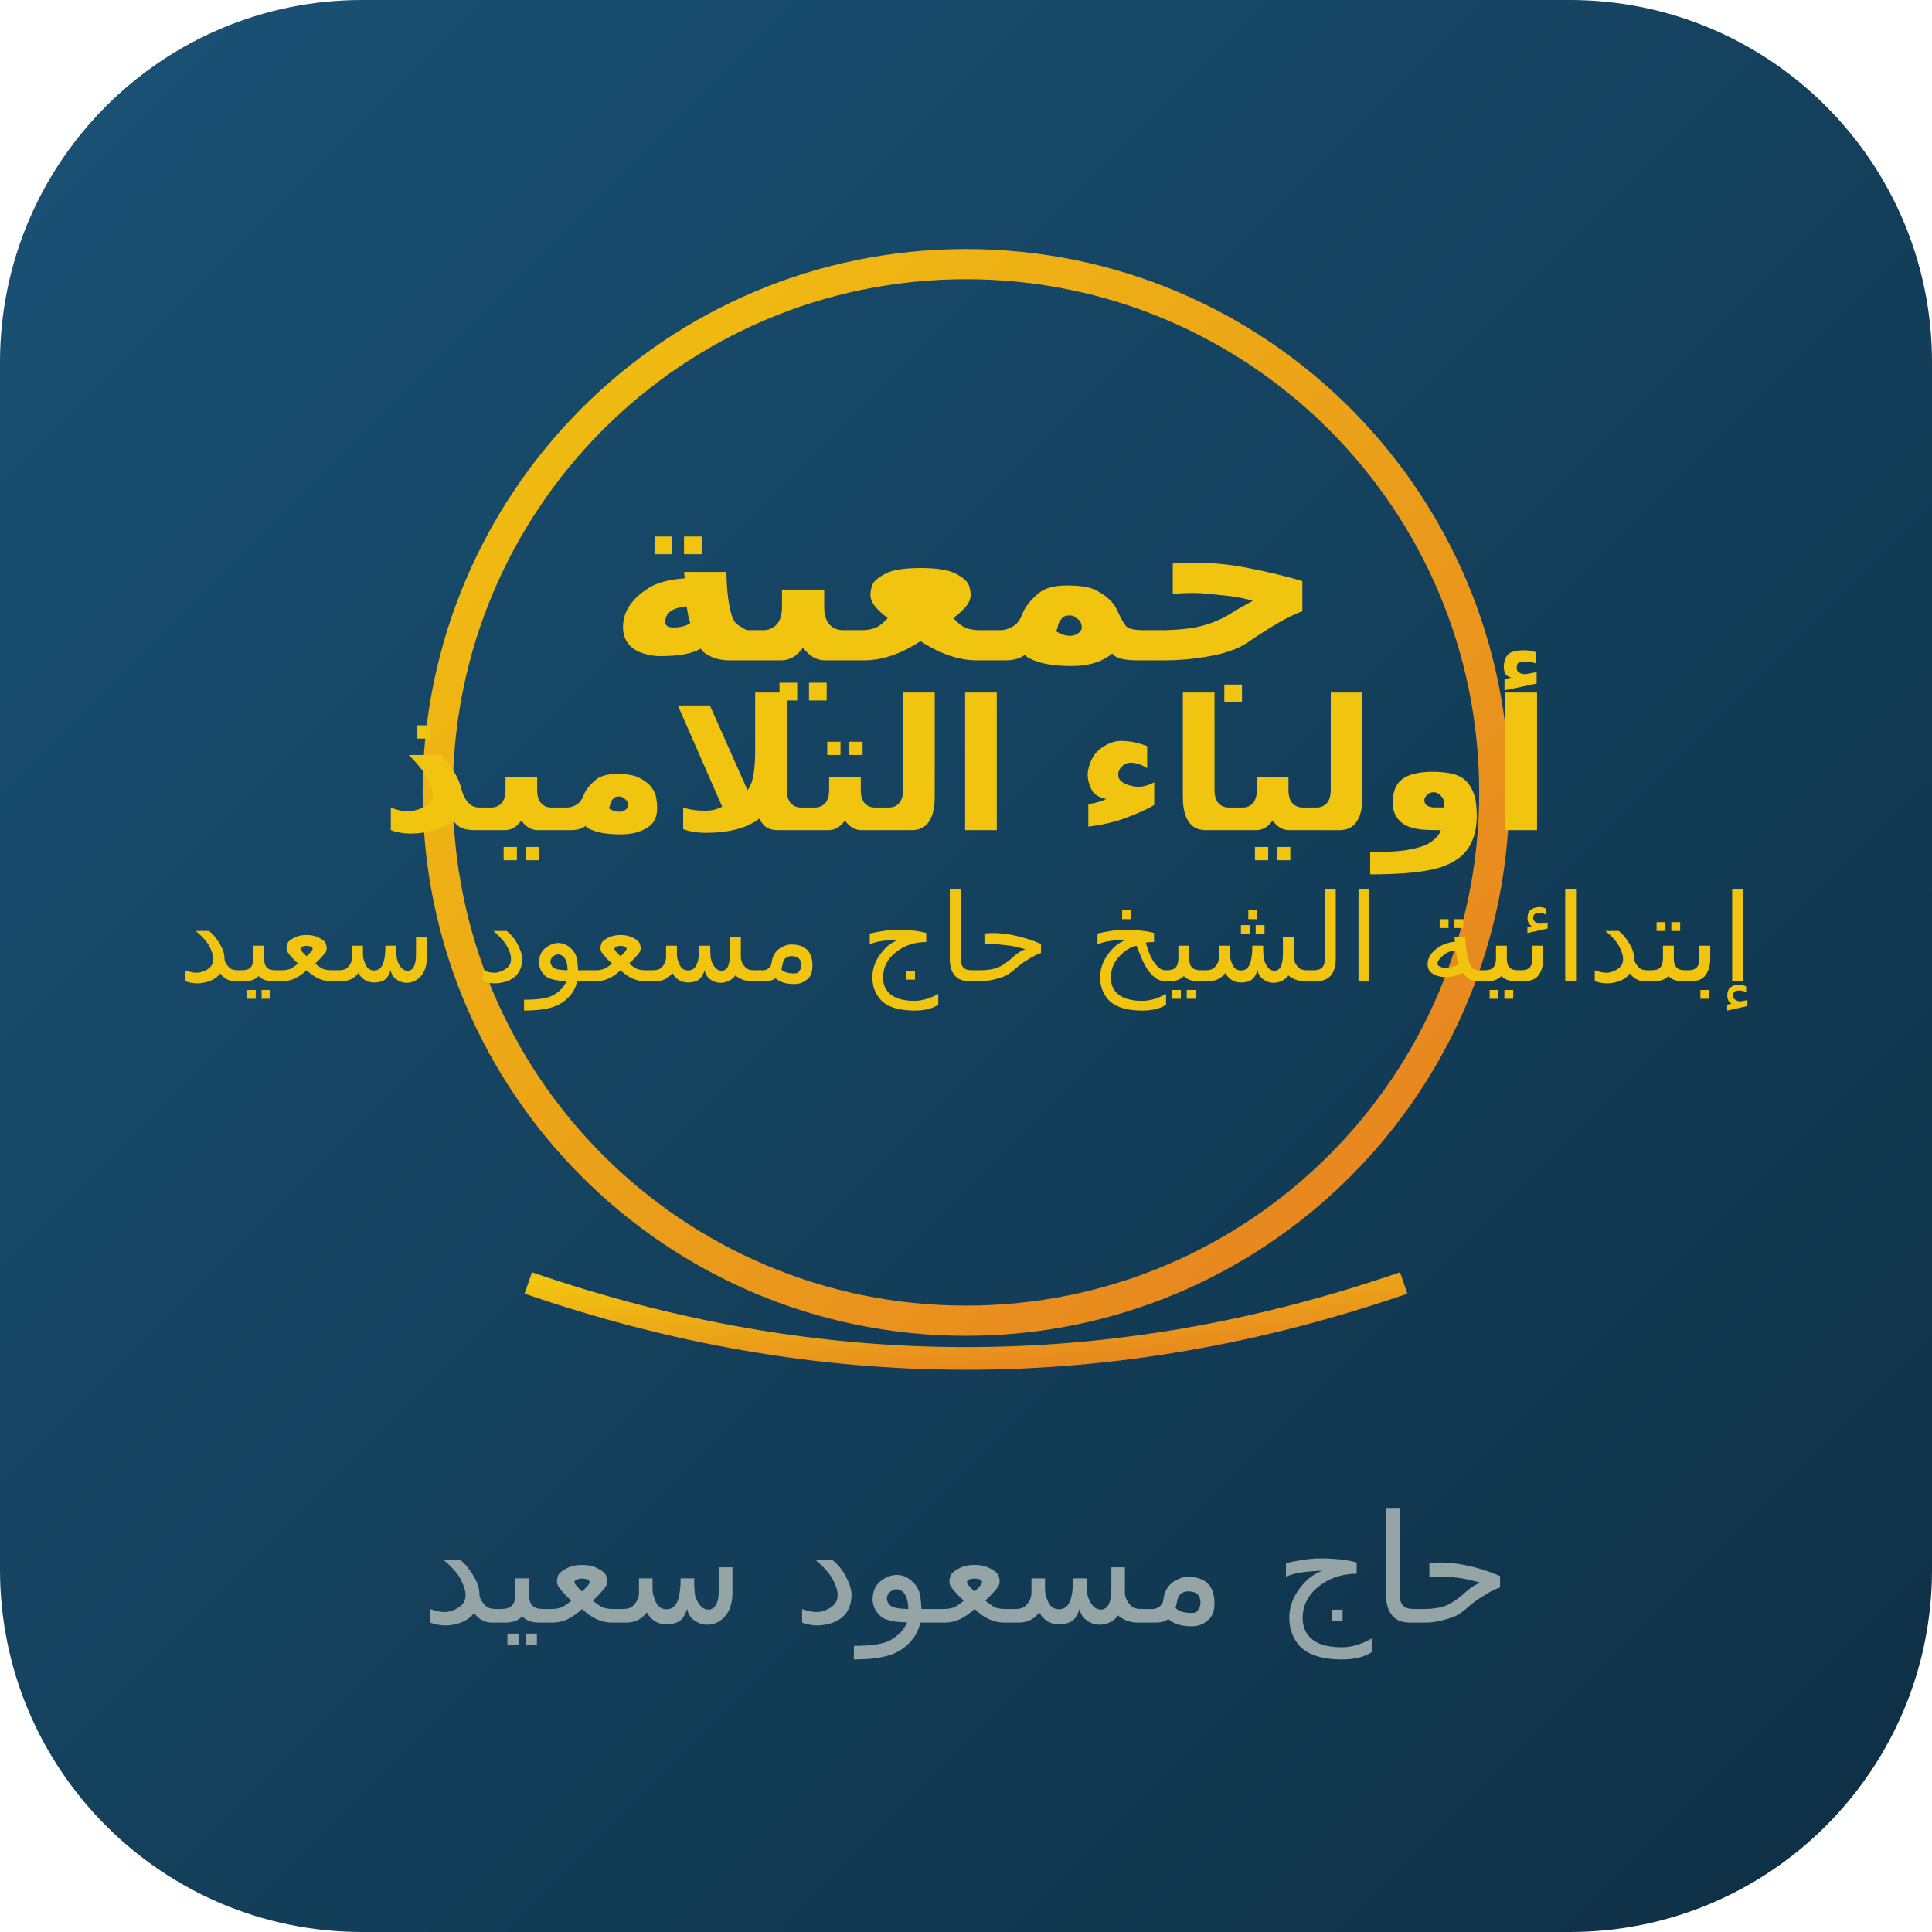
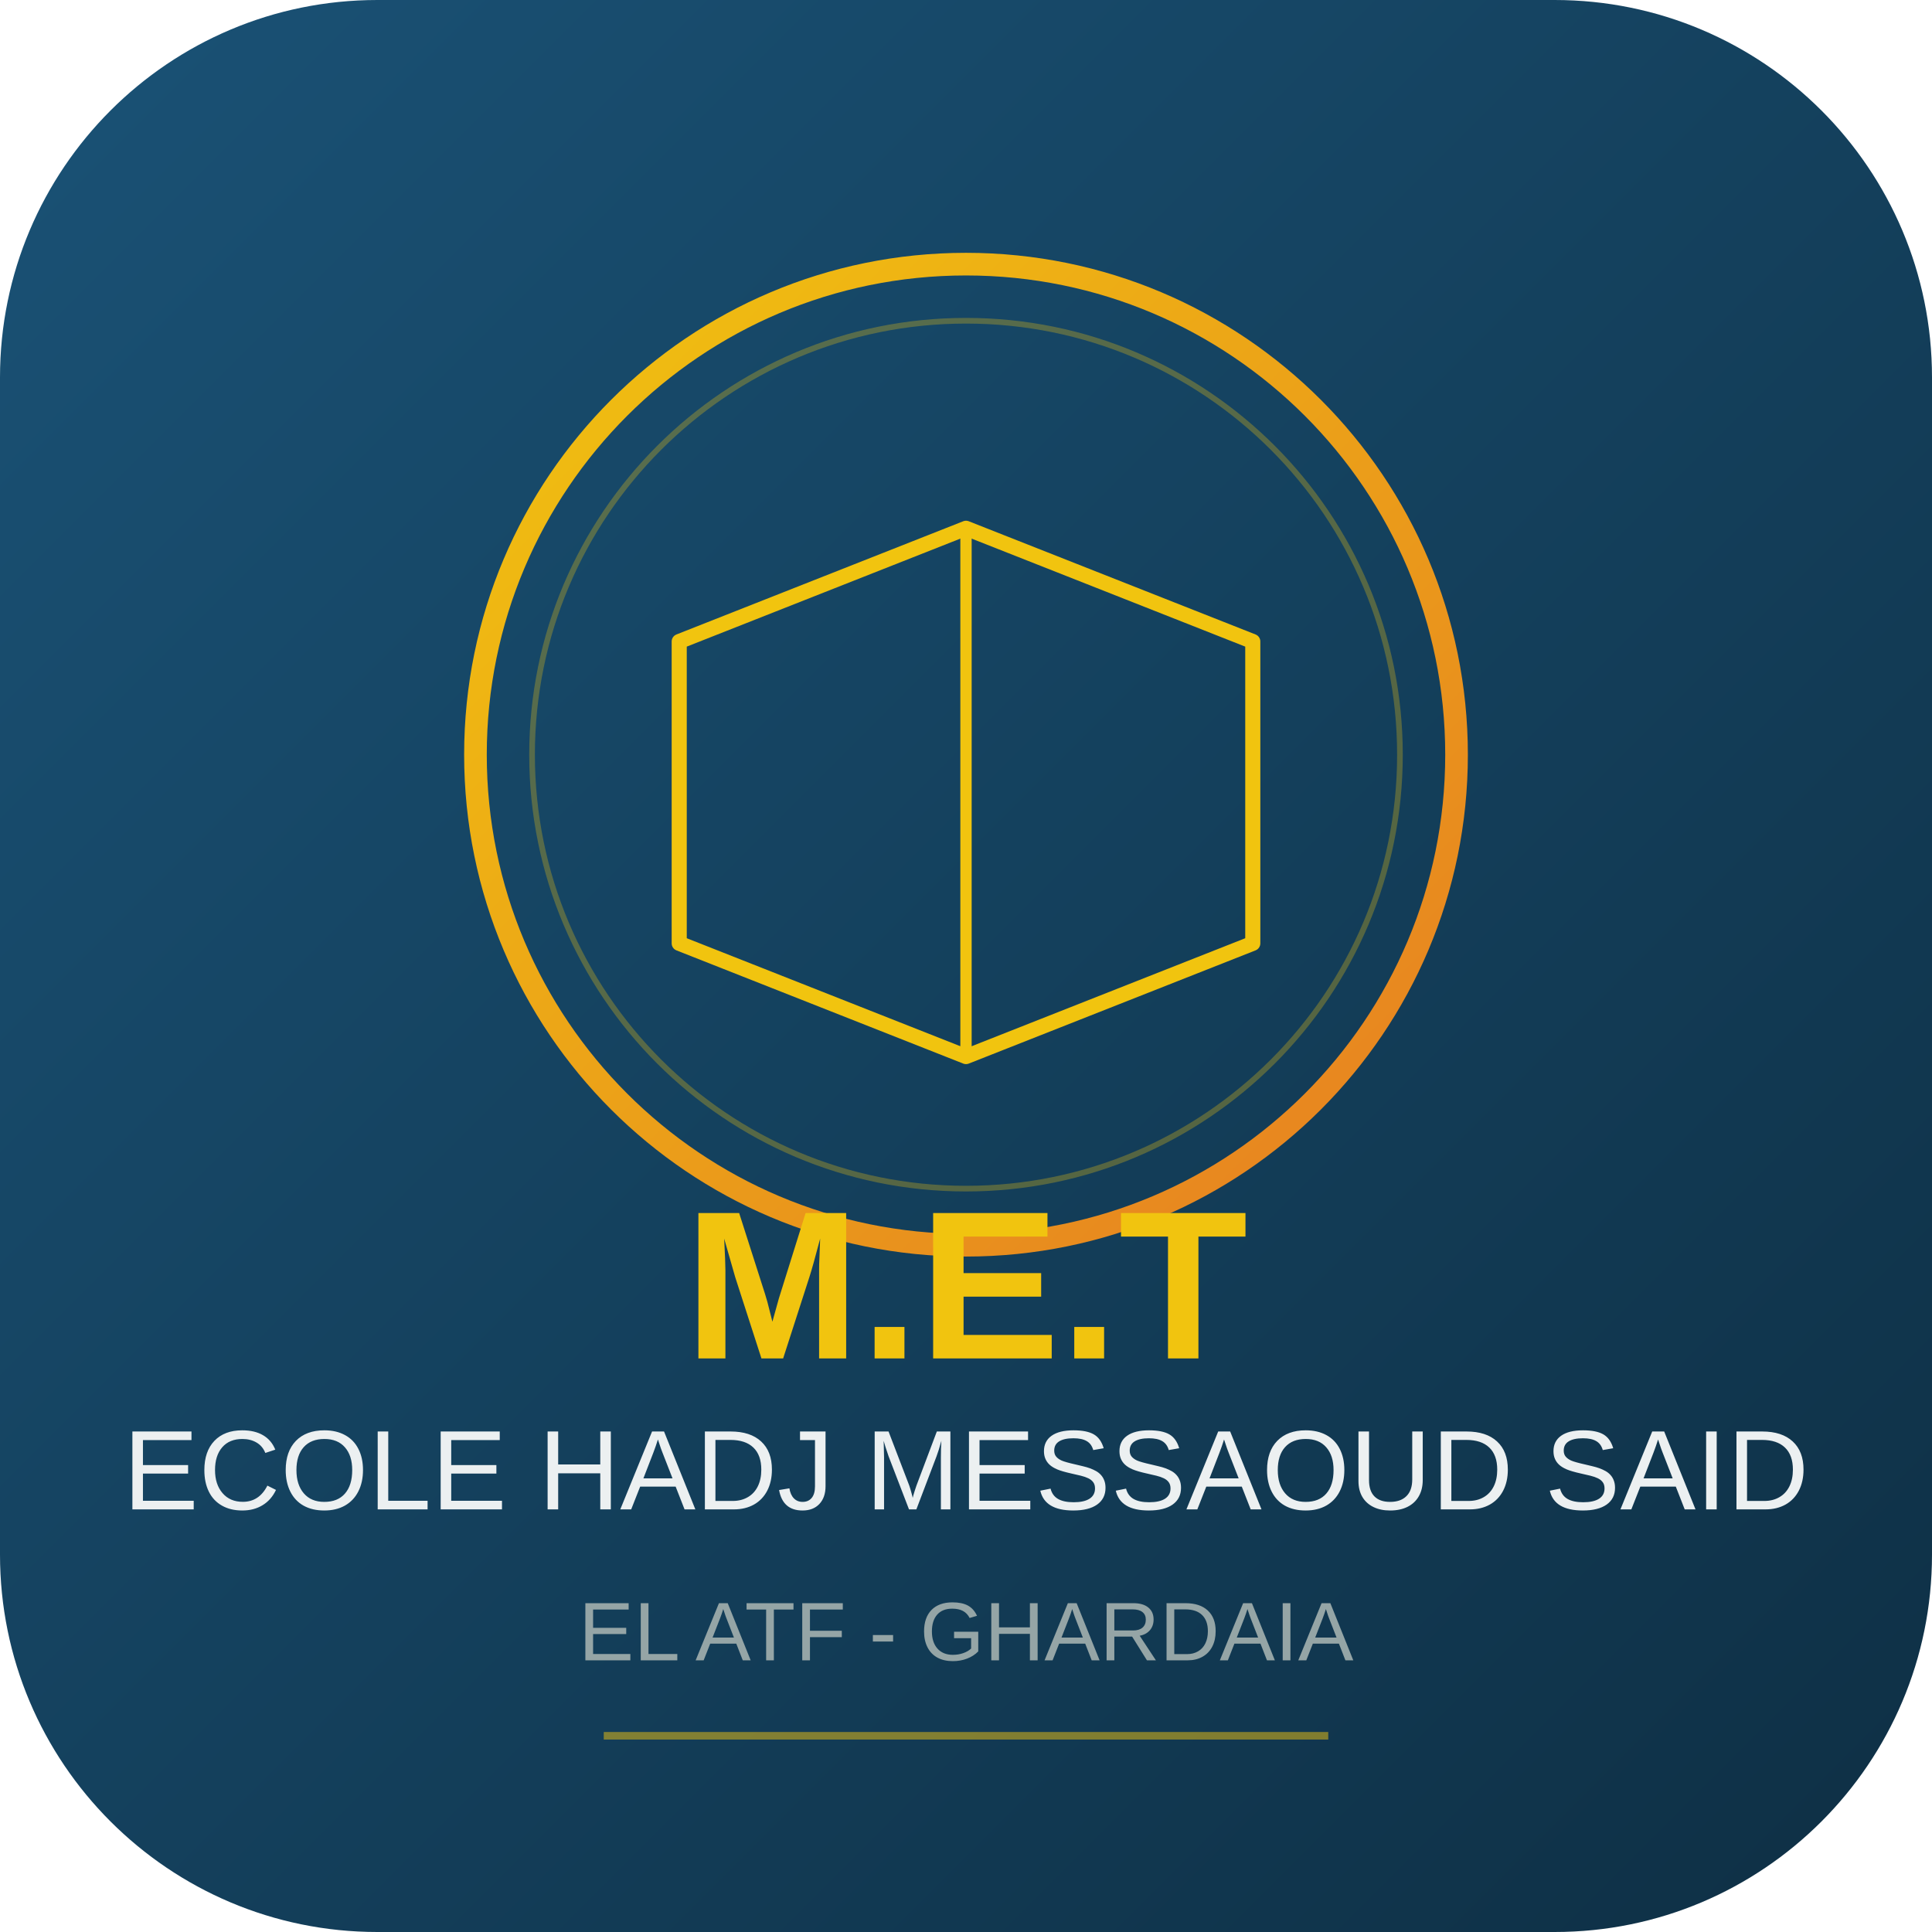
<svg xmlns="http://www.w3.org/2000/svg" viewBox="0 0 512 512">
  <defs>
    <linearGradient id="bg" x1="0%" y1="0%" x2="100%" y2="100%">
      <stop offset="0%" style="stop-color:#1a5276" />
      <stop offset="100%" style="stop-color:#0e2f44" />
    </linearGradient>
    <linearGradient id="gold" x1="0%" y1="0%" x2="100%" y2="100%">
      <stop offset="0%" style="stop-color:#f1c40f" />
      <stop offset="100%" style="stop-color:#e67e22" />
    </linearGradient>
  </defs>
-   <rect width="512" height="512" rx="96" fill="url(#bg)" />
-   <circle cx="256" cy="210" r="140" fill="none" stroke="url(#gold)" stroke-width="8" />
-   <text x="256" y="175" text-anchor="middle" fill="#f1c40f" font-size="64" font-weight="bold" font-family="Arial, sans-serif">جمعية</text>
-   <text x="256" y="220" text-anchor="middle" fill="#f1c40f" font-size="48" font-weight="bold" font-family="Arial, sans-serif">أولياء التلاميذ</text>
-   <text x="256" y="260" text-anchor="middle" fill="#f1c40f" font-size="32" font-family="Arial, sans-serif">إبتدائية الشيخ حاج مسعود سعيد</text>
-   <path d="M140 340 Q256 380 372 340" fill="none" stroke="url(#gold)" stroke-width="6" />
-   <text x="256" y="430" text-anchor="middle" fill="#95a5a6" font-size="40" font-family="Arial, sans-serif">حاج مسعود سعيد</text>
+   <rect width="512" height="512" rx="100" fill="url(#bg)" />
+   <circle cx="256" cy="200" r="130" fill="none" stroke="url(#gold)" stroke-width="6" />
+   <circle cx="256" cy="200" r="115" fill="none" stroke="#f1c40f" stroke-width="1.5" opacity="0.3" />
+   <path d="M180 170 L256 140 L332 170 L332 250 L256 280 L180 250 Z" fill="none" stroke="#f1c40f" stroke-width="4" stroke-linejoin="round" />
+   <line x1="256" y1="140" x2="256" y2="280" stroke="#f1c40f" stroke-width="3" />
+   <text x="256" y="360" text-anchor="middle" fill="#f1c40f" font-size="56" font-weight="bold" font-family="Arial, sans-serif">M.E.T</text>
+   <text x="256" y="400" text-anchor="middle" fill="#ecf0f1" font-size="30" font-family="Arial, sans-serif">ECOLE HADJ MESSAOUD SAID</text>
+   <text x="256" y="440" text-anchor="middle" fill="#95a5a6" font-size="22" font-family="Arial, sans-serif">EL ATF - GHARDAIA</text>
+   <line x1="160" y1="460" x2="352" y2="460" stroke="#f1c40f" stroke-width="2" opacity="0.5" />
</svg>
